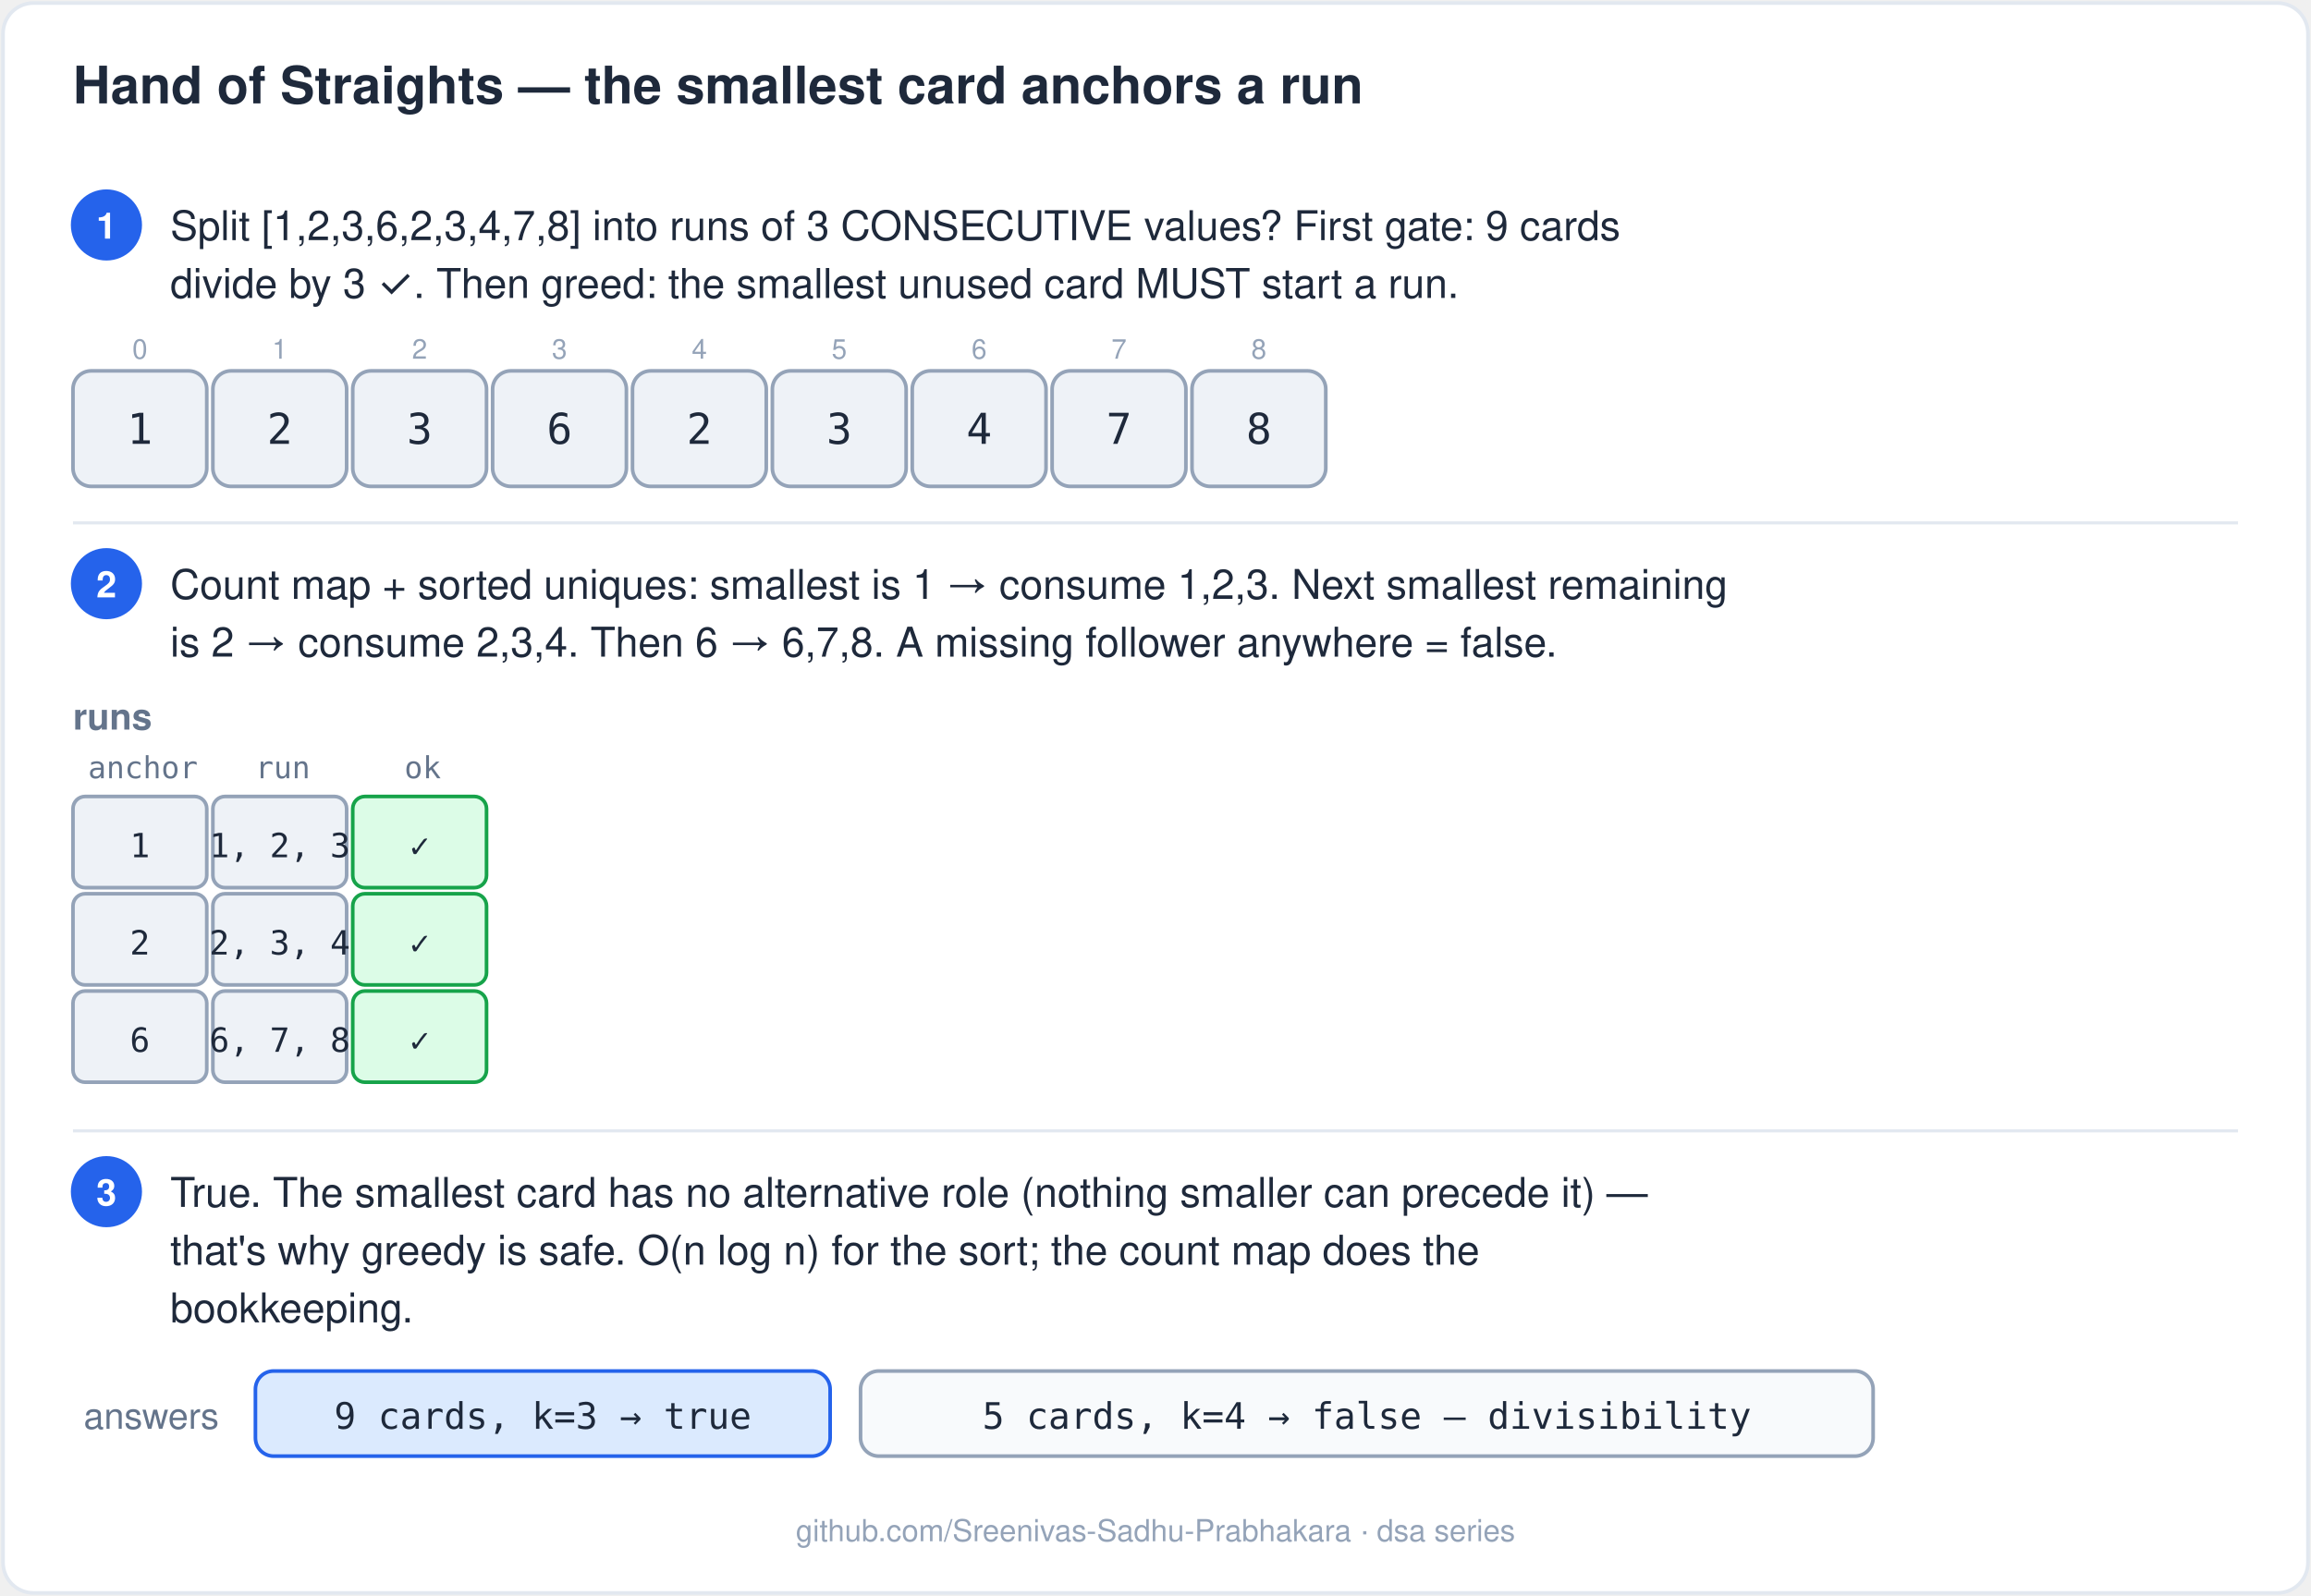
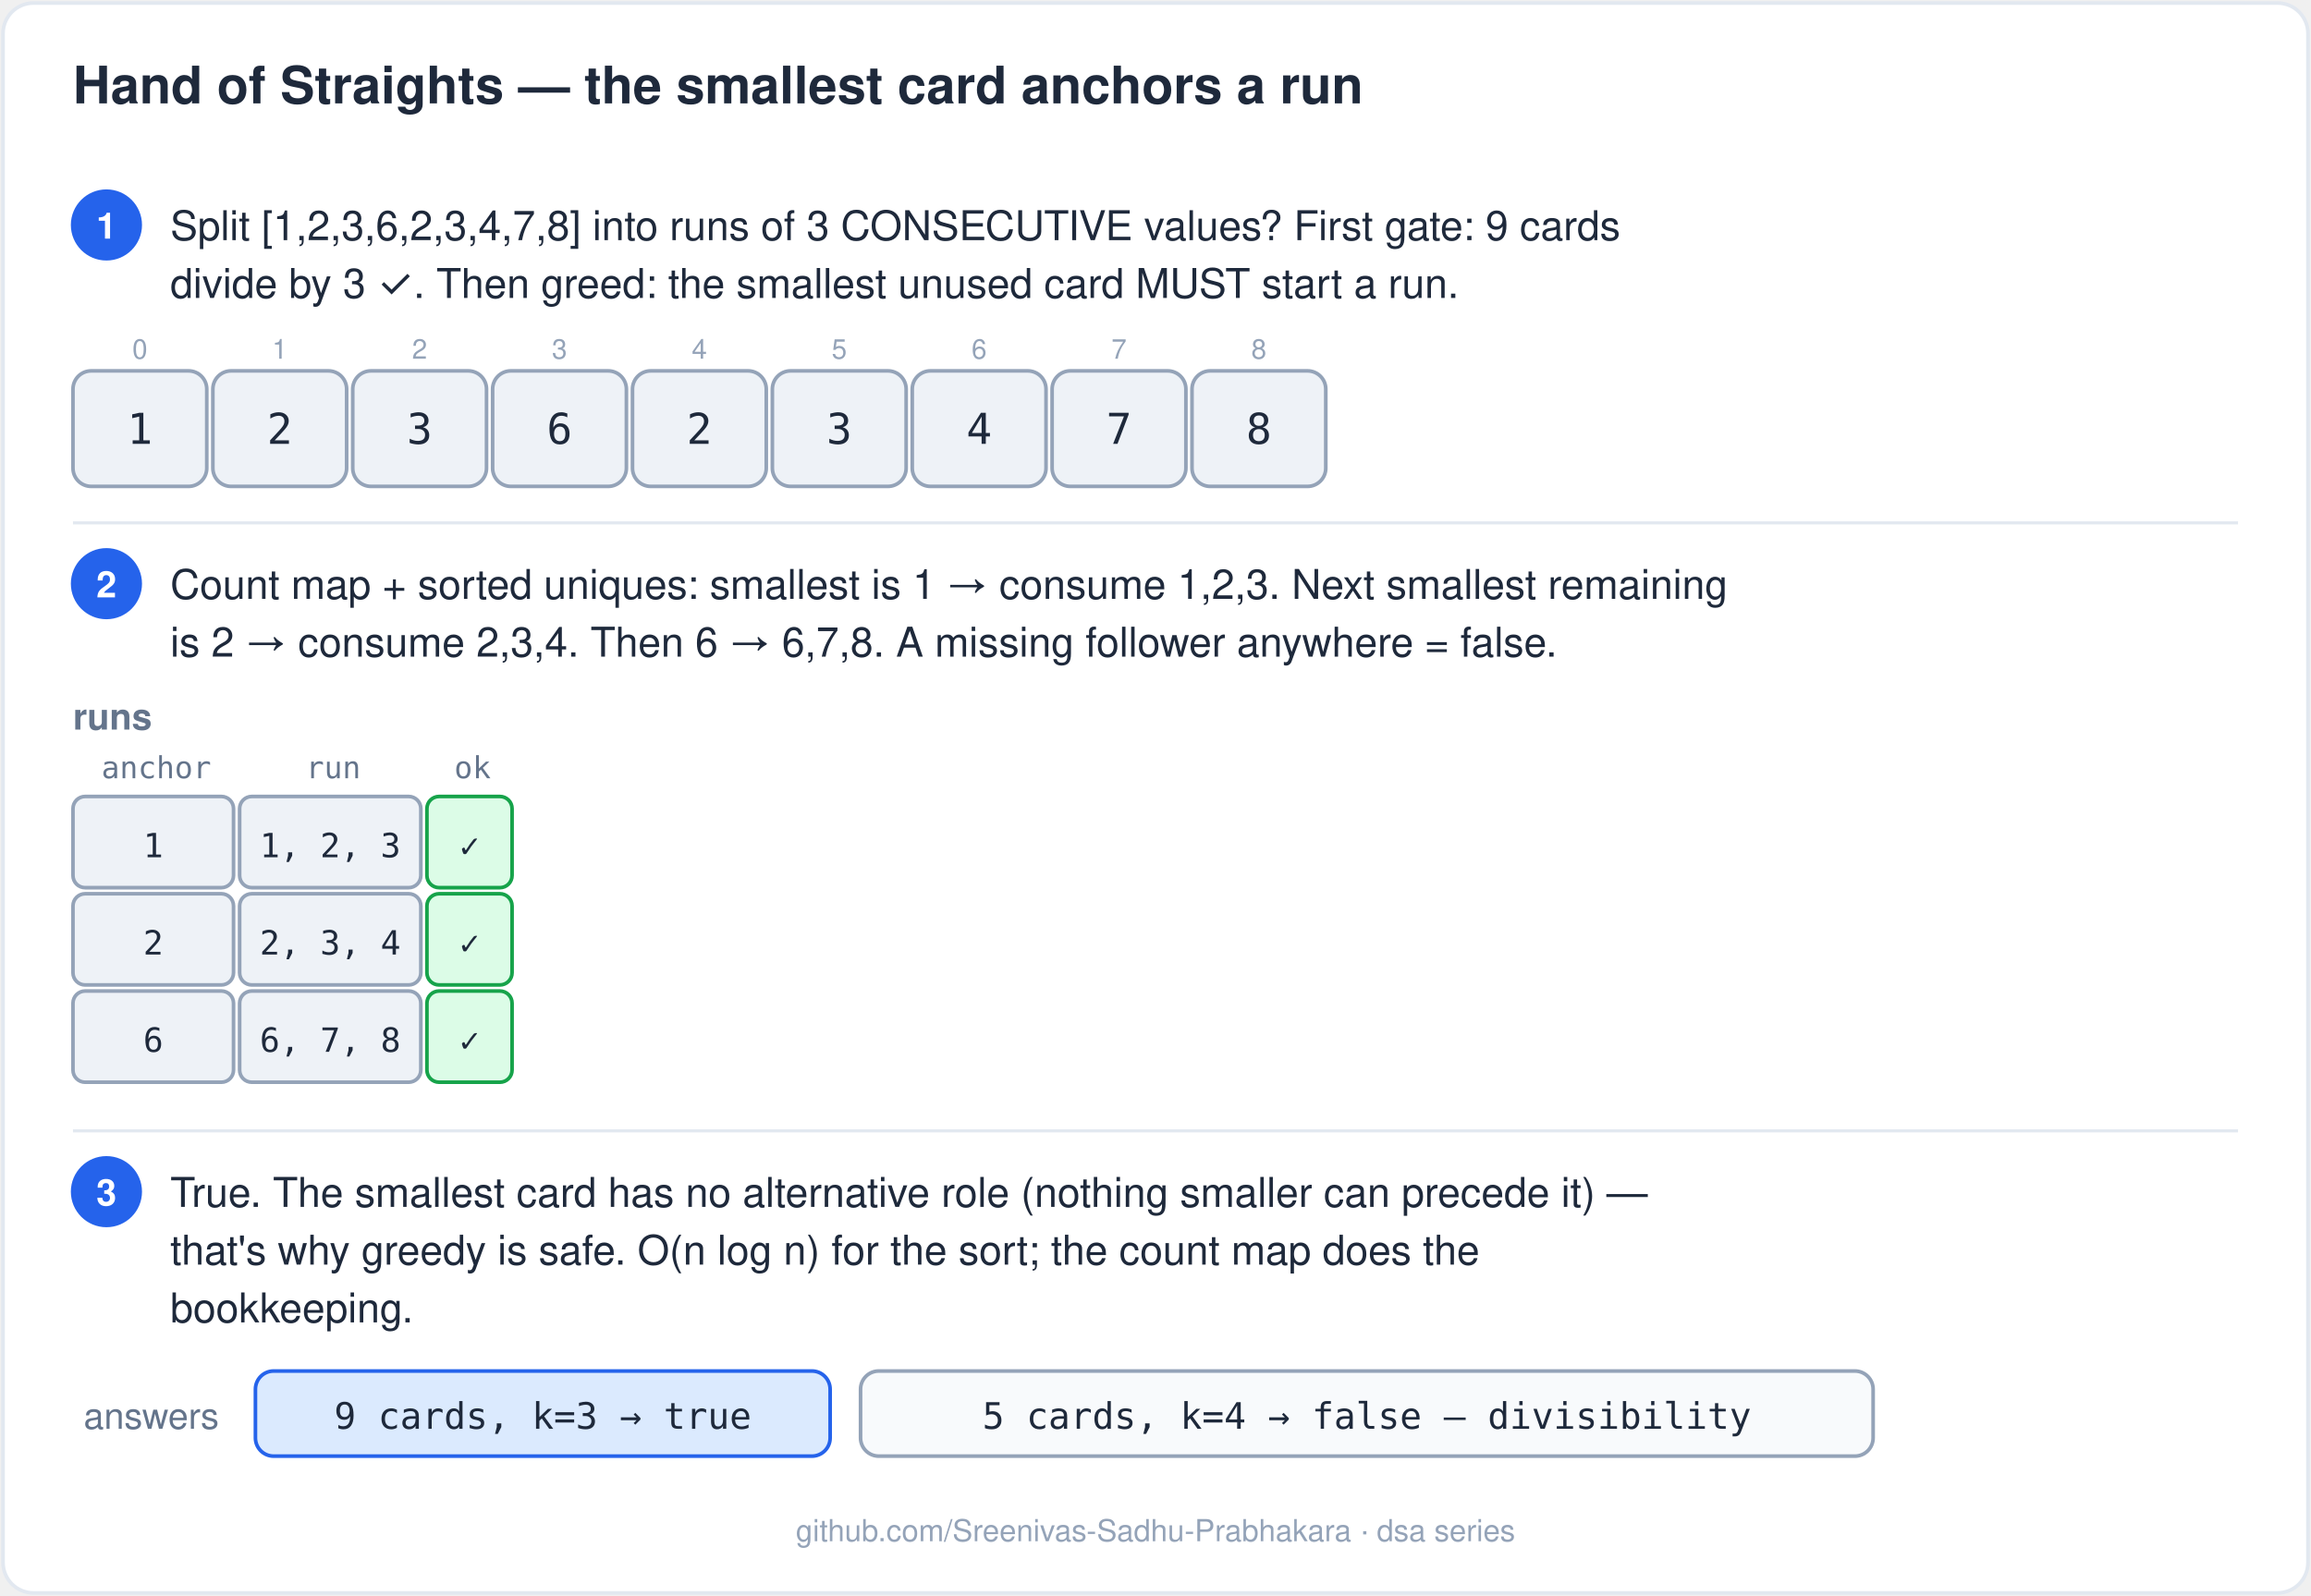
<svg xmlns="http://www.w3.org/2000/svg" width="760" height="525" viewBox="0 0 760 525" role="img" aria-label="Step-by-step visual walkthrough">
  <defs>
    <marker id="arr" markerWidth="8" markerHeight="8" refX="6" refY="3" orient="auto">
      <path d="M0,0 L7,3 L0,6 z" fill="context-stroke" />
    </marker>
  </defs>
  <rect x="1.0" y="1.0" width="758.0" height="523.0" rx="10" fill="#ffffff" stroke="#e2e8f0" stroke-width="1.2" />
  <text x="24.0" y="34.0" font-family="-apple-system,Segoe UI,Helvetica,Arial,sans-serif" font-size="17" fill="#1e293b" text-anchor="start" font-weight="600">Hand of Straights — the smallest card anchors a run</text>
  <circle cx="35.0" cy="74.0" r="11" fill="#2563eb" stroke="#2563eb" stroke-width="1.4" />
  <text x="35.0" y="78.5" font-family="-apple-system,Segoe UI,Helvetica,Arial,sans-serif" font-size="12" fill="#ffffff" text-anchor="middle" font-weight="600">1</text>
  <text x="56.0" y="79.0" font-family="-apple-system,Segoe UI,Helvetica,Arial,sans-serif" font-size="13.5" fill="#1e293b" text-anchor="start">Split [1,2,3,6,2,3,4,7,8] into runs of 3 CONSECUTIVE values? First gate: 9 cards</text>
  <text x="56.0" y="98.0" font-family="-apple-system,Segoe UI,Helvetica,Arial,sans-serif" font-size="13.5" fill="#1e293b" text-anchor="start">divide by 3 ✓. Then greed: the smallest unused card MUST start a run.</text>
  <rect x="24.0" y="122.0" width="44.0" height="38.0" rx="6" fill="#eef2f7" stroke="#94a3b8" stroke-width="1.2" />
  <text x="46.0" y="146.0" font-family="ui-monospace,Menlo,monospace" font-size="14" fill="#1e293b" text-anchor="middle">1</text>
  <text x="46.0" y="118.0" font-family="-apple-system,Segoe UI,Helvetica,Arial,sans-serif" font-size="9" fill="#94a3b8" text-anchor="middle">0</text>
  <rect x="70.0" y="122.0" width="44.0" height="38.0" rx="6" fill="#eef2f7" stroke="#94a3b8" stroke-width="1.2" />
  <text x="92.0" y="146.0" font-family="ui-monospace,Menlo,monospace" font-size="14" fill="#1e293b" text-anchor="middle">2</text>
  <text x="92.0" y="118.0" font-family="-apple-system,Segoe UI,Helvetica,Arial,sans-serif" font-size="9" fill="#94a3b8" text-anchor="middle">1</text>
  <rect x="116.0" y="122.0" width="44.0" height="38.0" rx="6" fill="#eef2f7" stroke="#94a3b8" stroke-width="1.2" />
  <text x="138.0" y="146.0" font-family="ui-monospace,Menlo,monospace" font-size="14" fill="#1e293b" text-anchor="middle">3</text>
  <text x="138.0" y="118.0" font-family="-apple-system,Segoe UI,Helvetica,Arial,sans-serif" font-size="9" fill="#94a3b8" text-anchor="middle">2</text>
  <rect x="162.0" y="122.0" width="44.0" height="38.0" rx="6" fill="#eef2f7" stroke="#94a3b8" stroke-width="1.2" />
  <text x="184.0" y="146.0" font-family="ui-monospace,Menlo,monospace" font-size="14" fill="#1e293b" text-anchor="middle">6</text>
  <text x="184.0" y="118.0" font-family="-apple-system,Segoe UI,Helvetica,Arial,sans-serif" font-size="9" fill="#94a3b8" text-anchor="middle">3</text>
  <rect x="208.0" y="122.0" width="44.0" height="38.0" rx="6" fill="#eef2f7" stroke="#94a3b8" stroke-width="1.2" />
  <text x="230.0" y="146.0" font-family="ui-monospace,Menlo,monospace" font-size="14" fill="#1e293b" text-anchor="middle">2</text>
  <text x="230.0" y="118.0" font-family="-apple-system,Segoe UI,Helvetica,Arial,sans-serif" font-size="9" fill="#94a3b8" text-anchor="middle">4</text>
  <rect x="254.0" y="122.0" width="44.0" height="38.0" rx="6" fill="#eef2f7" stroke="#94a3b8" stroke-width="1.2" />
  <text x="276.0" y="146.0" font-family="ui-monospace,Menlo,monospace" font-size="14" fill="#1e293b" text-anchor="middle">3</text>
  <text x="276.0" y="118.0" font-family="-apple-system,Segoe UI,Helvetica,Arial,sans-serif" font-size="9" fill="#94a3b8" text-anchor="middle">5</text>
  <rect x="300.0" y="122.0" width="44.0" height="38.0" rx="6" fill="#eef2f7" stroke="#94a3b8" stroke-width="1.2" />
  <text x="322.0" y="146.0" font-family="ui-monospace,Menlo,monospace" font-size="14" fill="#1e293b" text-anchor="middle">4</text>
  <text x="322.0" y="118.0" font-family="-apple-system,Segoe UI,Helvetica,Arial,sans-serif" font-size="9" fill="#94a3b8" text-anchor="middle">6</text>
  <rect x="346.0" y="122.0" width="44.0" height="38.0" rx="6" fill="#eef2f7" stroke="#94a3b8" stroke-width="1.2" />
  <text x="368.0" y="146.0" font-family="ui-monospace,Menlo,monospace" font-size="14" fill="#1e293b" text-anchor="middle">7</text>
  <text x="368.0" y="118.0" font-family="-apple-system,Segoe UI,Helvetica,Arial,sans-serif" font-size="9" fill="#94a3b8" text-anchor="middle">7</text>
  <rect x="392.0" y="122.0" width="44.0" height="38.0" rx="6" fill="#eef2f7" stroke="#94a3b8" stroke-width="1.2" />
  <text x="414.0" y="146.0" font-family="ui-monospace,Menlo,monospace" font-size="14" fill="#1e293b" text-anchor="middle">8</text>
  <text x="414.0" y="118.0" font-family="-apple-system,Segoe UI,Helvetica,Arial,sans-serif" font-size="9" fill="#94a3b8" text-anchor="middle">8</text>
  <line x1="24.0" y1="172.0" x2="736.0" y2="172.0" stroke="#e2e8f0" stroke-width="1" />
  <circle cx="35.0" cy="192.0" r="11" fill="#2563eb" stroke="#2563eb" stroke-width="1.4" />
  <text x="35.0" y="196.5" font-family="-apple-system,Segoe UI,Helvetica,Arial,sans-serif" font-size="12" fill="#ffffff" text-anchor="middle" font-weight="600">2</text>
  <text x="56.0" y="197.0" font-family="-apple-system,Segoe UI,Helvetica,Arial,sans-serif" font-size="13.5" fill="#1e293b" text-anchor="start">Count map + sorted uniques: smallest is 1 → consume 1,2,3. Next smallest remaining</text>
  <text x="56.0" y="216.0" font-family="-apple-system,Segoe UI,Helvetica,Arial,sans-serif" font-size="13.5" fill="#1e293b" text-anchor="start">is 2 → consume 2,3,4. Then 6 → 6,7,8. A missing follower anywhere = false.</text>
  <text x="24.0" y="240.0" font-family="-apple-system,Segoe UI,Helvetica,Arial,sans-serif" font-size="12" fill="#64748b" text-anchor="start" font-weight="600">runs</text>
-   <text x="47.0" y="256.0" font-family="ui-monospace,Menlo,monospace" font-size="10" fill="#64748b" text-anchor="middle">anchor</text>
-   <text x="93.0" y="256.0" font-family="ui-monospace,Menlo,monospace" font-size="10" fill="#64748b" text-anchor="middle">run</text>
-   <text x="139.0" y="256.0" font-family="ui-monospace,Menlo,monospace" font-size="10" fill="#64748b" text-anchor="middle">ok</text>
-   <rect x="24.0" y="262.0" width="44.0" height="30.0" rx="4" fill="#eef2f7" stroke="#94a3b8" stroke-width="1.2" />
-   <text x="46.0" y="282.0" font-family="ui-monospace,Menlo,monospace" font-size="11" fill="#1e293b" text-anchor="middle">1</text>
-   <rect x="70.0" y="262.0" width="44.0" height="30.0" rx="4" fill="#eef2f7" stroke="#94a3b8" stroke-width="1.2" />
-   <text x="92.0" y="282.0" font-family="ui-monospace,Menlo,monospace" font-size="11" fill="#1e293b" text-anchor="middle">1, 2, 3</text>
-   <rect x="116.0" y="262.0" width="44.0" height="30.0" rx="4" fill="#dcfce7" stroke="#16a34a" stroke-width="1.2" />
-   <text x="138.0" y="282.0" font-family="ui-monospace,Menlo,monospace" font-size="11" fill="#1e293b" text-anchor="middle">✓</text>
-   <rect x="24.0" y="294.0" width="44.0" height="30.0" rx="4" fill="#eef2f7" stroke="#94a3b8" stroke-width="1.2" />
-   <text x="46.0" y="314.0" font-family="ui-monospace,Menlo,monospace" font-size="11" fill="#1e293b" text-anchor="middle">2</text>
-   <rect x="70.0" y="294.0" width="44.0" height="30.0" rx="4" fill="#eef2f7" stroke="#94a3b8" stroke-width="1.2" />
-   <text x="92.0" y="314.0" font-family="ui-monospace,Menlo,monospace" font-size="11" fill="#1e293b" text-anchor="middle">2, 3, 4</text>
-   <rect x="116.0" y="294.0" width="44.0" height="30.0" rx="4" fill="#dcfce7" stroke="#16a34a" stroke-width="1.2" />
-   <text x="138.0" y="314.0" font-family="ui-monospace,Menlo,monospace" font-size="11" fill="#1e293b" text-anchor="middle">✓</text>
-   <rect x="24.0" y="326.0" width="44.0" height="30.0" rx="4" fill="#eef2f7" stroke="#94a3b8" stroke-width="1.2" />
-   <text x="46.0" y="346.0" font-family="ui-monospace,Menlo,monospace" font-size="11" fill="#1e293b" text-anchor="middle">6</text>
-   <rect x="70.0" y="326.0" width="44.0" height="30.0" rx="4" fill="#eef2f7" stroke="#94a3b8" stroke-width="1.2" />
-   <text x="92.0" y="346.0" font-family="ui-monospace,Menlo,monospace" font-size="11" fill="#1e293b" text-anchor="middle">6, 7, 8</text>
-   <rect x="116.0" y="326.0" width="44.0" height="30.0" rx="4" fill="#dcfce7" stroke="#16a34a" stroke-width="1.2" />
-   <text x="138.0" y="346.0" font-family="ui-monospace,Menlo,monospace" font-size="11" fill="#1e293b" text-anchor="middle">✓</text>
+   <text x="51.4" y="256.0" font-family="ui-monospace,Menlo,monospace" font-size="10" fill="#64748b" text-anchor="middle">anchor</text>
+   <text x="109.6" y="256.0" font-family="ui-monospace,Menlo,monospace" font-size="10" fill="#64748b" text-anchor="middle">run</text>
+   <text x="155.4" y="256.0" font-family="ui-monospace,Menlo,monospace" font-size="10" fill="#64748b" text-anchor="middle">ok</text>
+   <rect x="24.0" y="262.0" width="52.8" height="30.0" rx="4" fill="#eef2f7" stroke="#94a3b8" stroke-width="1.2" />
+   <text x="50.4" y="282.0" font-family="ui-monospace,Menlo,monospace" font-size="11" fill="#1e293b" text-anchor="middle">1</text>
+   <rect x="78.8" y="262.0" width="59.6" height="30.0" rx="4" fill="#eef2f7" stroke="#94a3b8" stroke-width="1.2" />
+   <text x="108.6" y="282.0" font-family="ui-monospace,Menlo,monospace" font-size="11" fill="#1e293b" text-anchor="middle">1, 2, 3</text>
+   <rect x="140.4" y="262.0" width="28.0" height="30.0" rx="4" fill="#dcfce7" stroke="#16a34a" stroke-width="1.2" />
+   <text x="154.4" y="282.0" font-family="ui-monospace,Menlo,monospace" font-size="11" fill="#1e293b" text-anchor="middle">✓</text>
+   <rect x="24.0" y="294.0" width="52.8" height="30.0" rx="4" fill="#eef2f7" stroke="#94a3b8" stroke-width="1.2" />
+   <text x="50.4" y="314.0" font-family="ui-monospace,Menlo,monospace" font-size="11" fill="#1e293b" text-anchor="middle">2</text>
+   <rect x="78.8" y="294.0" width="59.6" height="30.0" rx="4" fill="#eef2f7" stroke="#94a3b8" stroke-width="1.2" />
+   <text x="108.6" y="314.0" font-family="ui-monospace,Menlo,monospace" font-size="11" fill="#1e293b" text-anchor="middle">2, 3, 4</text>
+   <rect x="140.4" y="294.0" width="28.0" height="30.0" rx="4" fill="#dcfce7" stroke="#16a34a" stroke-width="1.2" />
+   <text x="154.4" y="314.0" font-family="ui-monospace,Menlo,monospace" font-size="11" fill="#1e293b" text-anchor="middle">✓</text>
+   <rect x="24.0" y="326.0" width="52.8" height="30.0" rx="4" fill="#eef2f7" stroke="#94a3b8" stroke-width="1.2" />
+   <text x="50.4" y="346.0" font-family="ui-monospace,Menlo,monospace" font-size="11" fill="#1e293b" text-anchor="middle">6</text>
+   <rect x="78.8" y="326.0" width="59.6" height="30.0" rx="4" fill="#eef2f7" stroke="#94a3b8" stroke-width="1.2" />
+   <text x="108.6" y="346.0" font-family="ui-monospace,Menlo,monospace" font-size="11" fill="#1e293b" text-anchor="middle">6, 7, 8</text>
+   <rect x="140.4" y="326.0" width="28.0" height="30.0" rx="4" fill="#dcfce7" stroke="#16a34a" stroke-width="1.2" />
+   <text x="154.4" y="346.0" font-family="ui-monospace,Menlo,monospace" font-size="11" fill="#1e293b" text-anchor="middle">✓</text>
  <line x1="24.0" y1="372.0" x2="736.0" y2="372.0" stroke="#e2e8f0" stroke-width="1" />
  <circle cx="35.0" cy="392.0" r="11" fill="#2563eb" stroke="#2563eb" stroke-width="1.4" />
  <text x="35.0" y="396.5" font-family="-apple-system,Segoe UI,Helvetica,Arial,sans-serif" font-size="12" fill="#ffffff" text-anchor="middle" font-weight="600">3</text>
  <text x="56.0" y="397.0" font-family="-apple-system,Segoe UI,Helvetica,Arial,sans-serif" font-size="13.5" fill="#1e293b" text-anchor="start">True. The smallest card has no alternative role (nothing smaller can precede it) —</text>
  <text x="56.0" y="416.0" font-family="-apple-system,Segoe UI,Helvetica,Arial,sans-serif" font-size="13.5" fill="#1e293b" text-anchor="start">that's why greedy is safe. O(n log n) for the sort; the count map does the</text>
  <text x="56.0" y="435.0" font-family="-apple-system,Segoe UI,Helvetica,Arial,sans-serif" font-size="13.5" fill="#1e293b" text-anchor="start">bookkeeping.</text>
  <text x="72.0" y="470.0" font-family="-apple-system,Segoe UI,Helvetica,Arial,sans-serif" font-size="12" fill="#64748b" text-anchor="end">answers</text>
  <rect x="84.0" y="451.0" width="189.0" height="28.0" rx="6" fill="#dbeafe" stroke="#2563eb" stroke-width="1.2" />
  <text x="178.5" y="470.0" font-family="ui-monospace,Menlo,monospace" font-size="12" fill="#1e293b" text-anchor="middle">9 cards, k=3 → true</text>
  <rect x="283.0" y="451.0" width="333.0" height="28.0" rx="6" fill="#f8fafc" stroke="#94a3b8" stroke-width="1.2" />
  <text x="449.5" y="470.0" font-family="ui-monospace,Menlo,monospace" font-size="12" fill="#1e293b" text-anchor="middle">5 cards, k=4 → false — divisibility</text>
  <text x="380.0" y="507.0" font-family="-apple-system,Segoe UI,Helvetica,Arial,sans-serif" font-size="10" fill="#94a3b8" text-anchor="middle">github.com/Sreenivas-Sadhu-Prabhakara · dsa series</text>
</svg>
